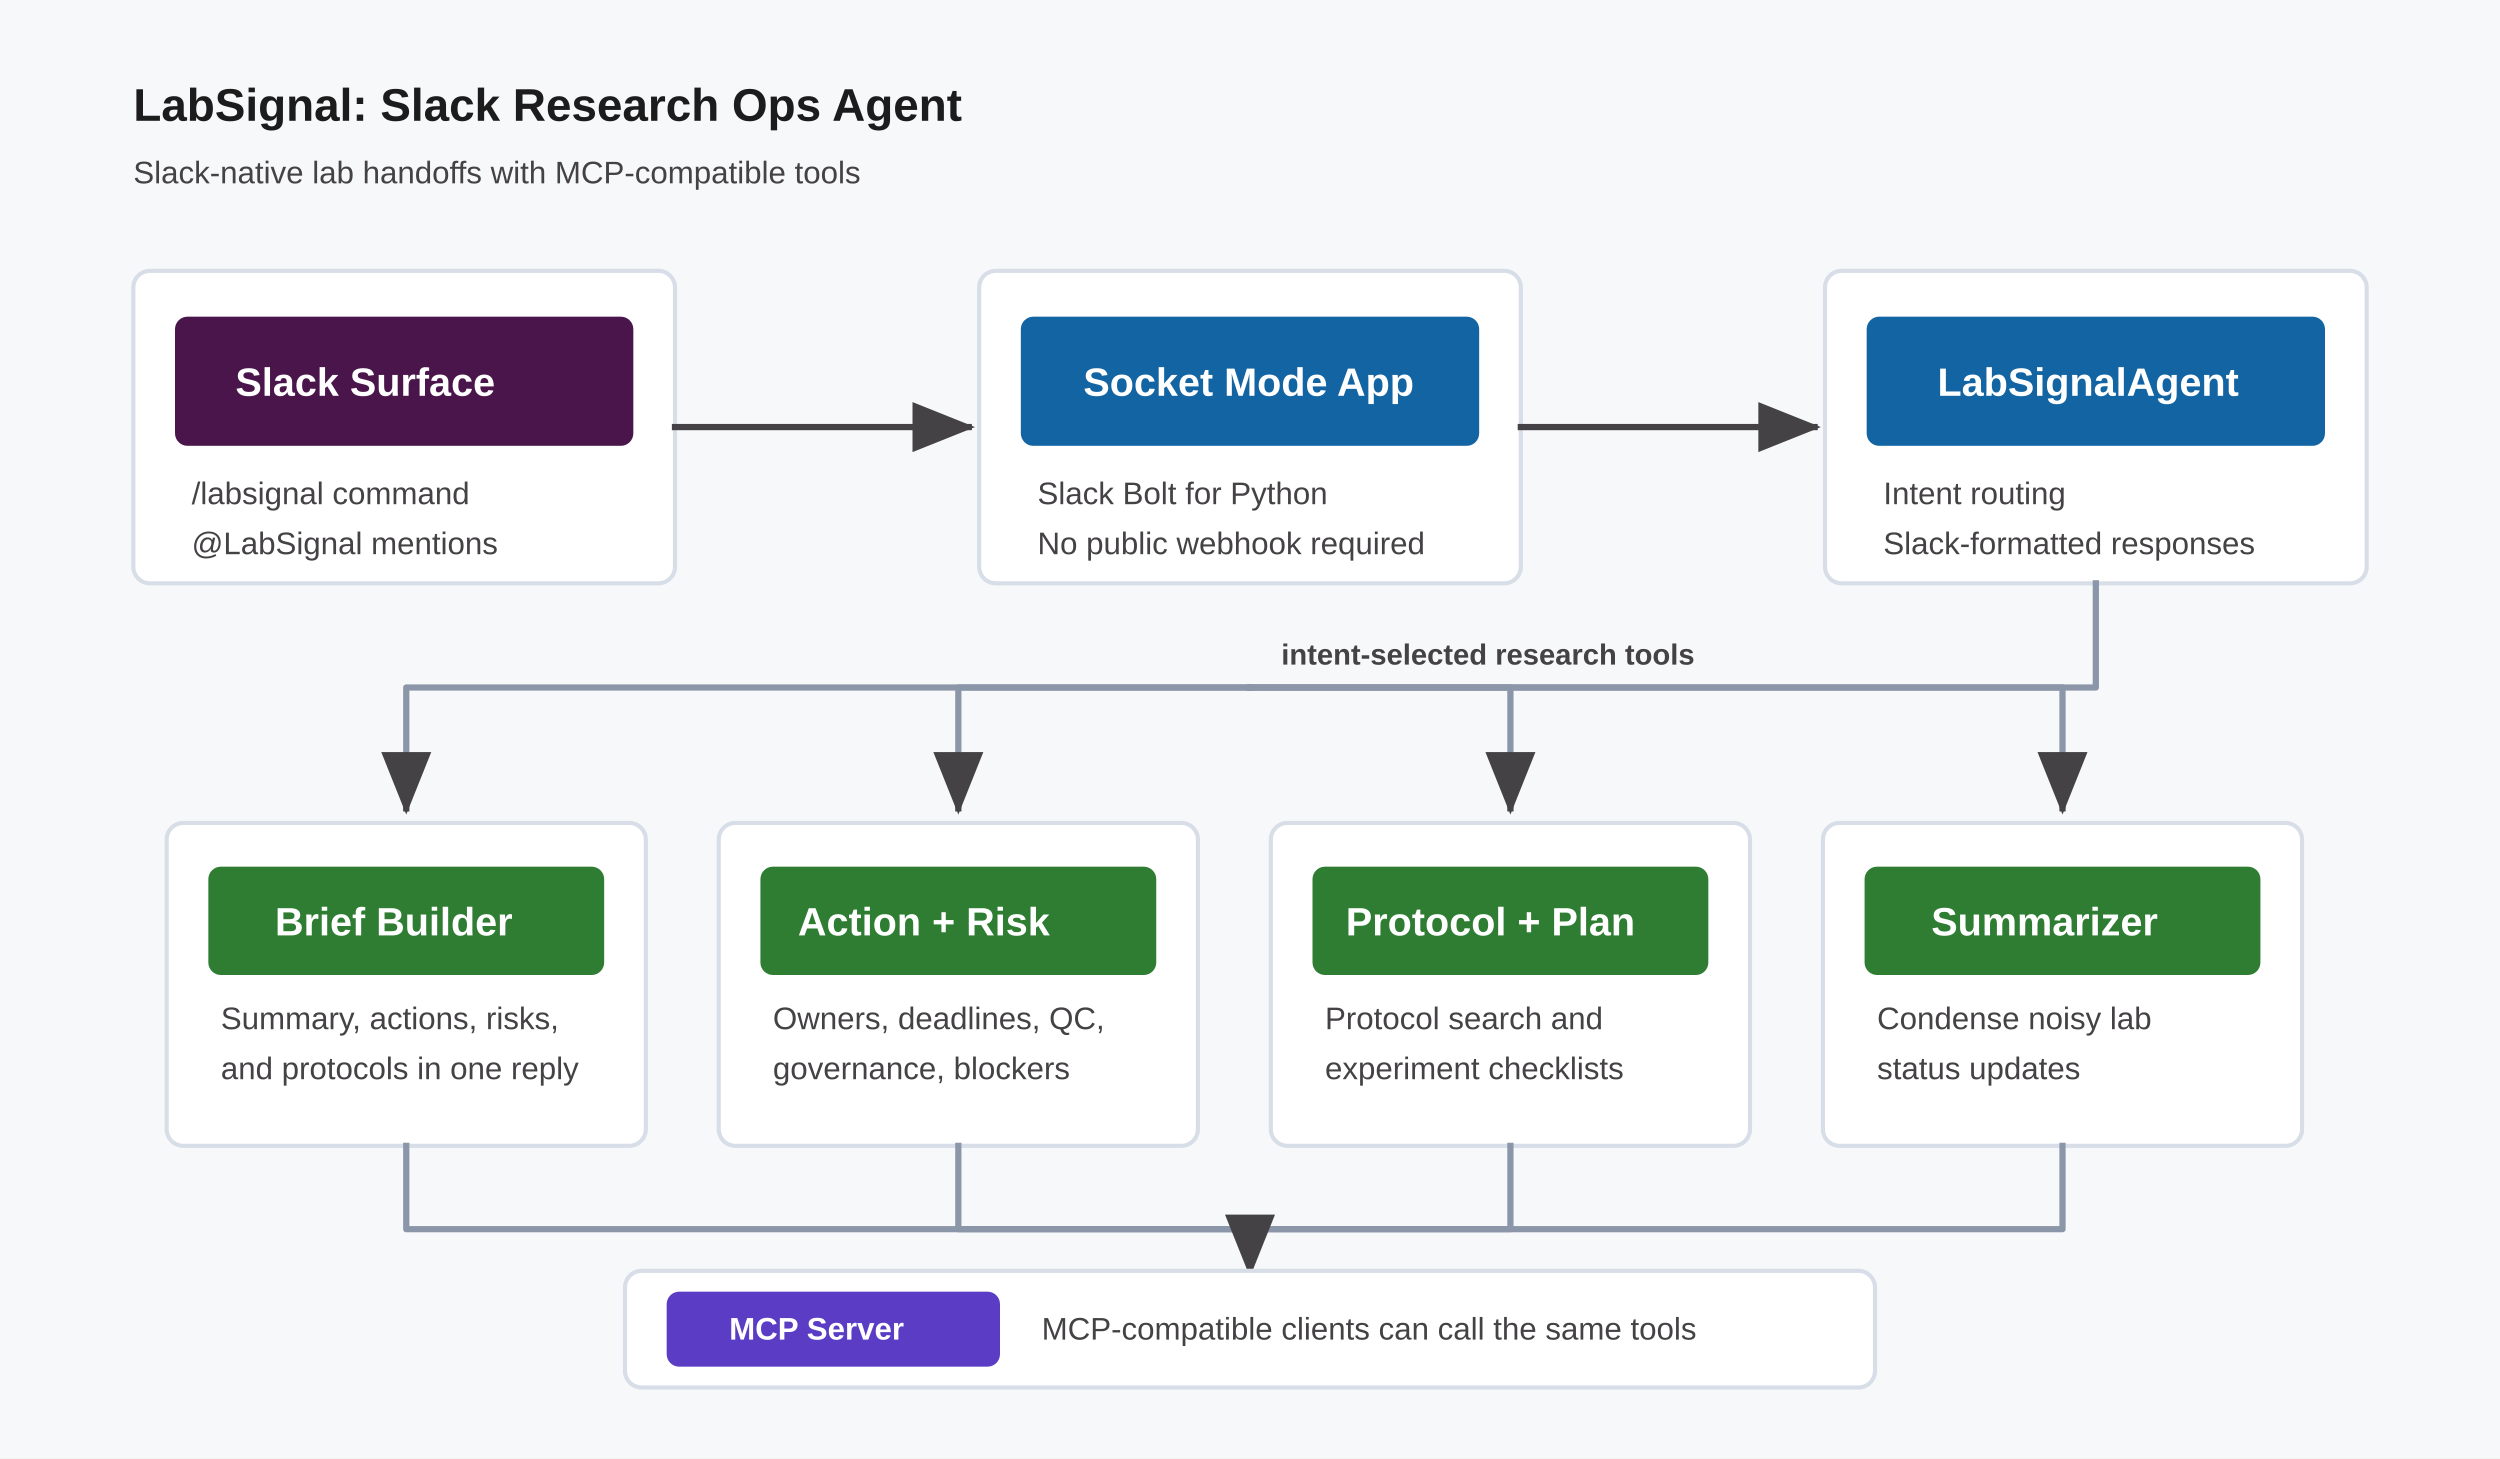
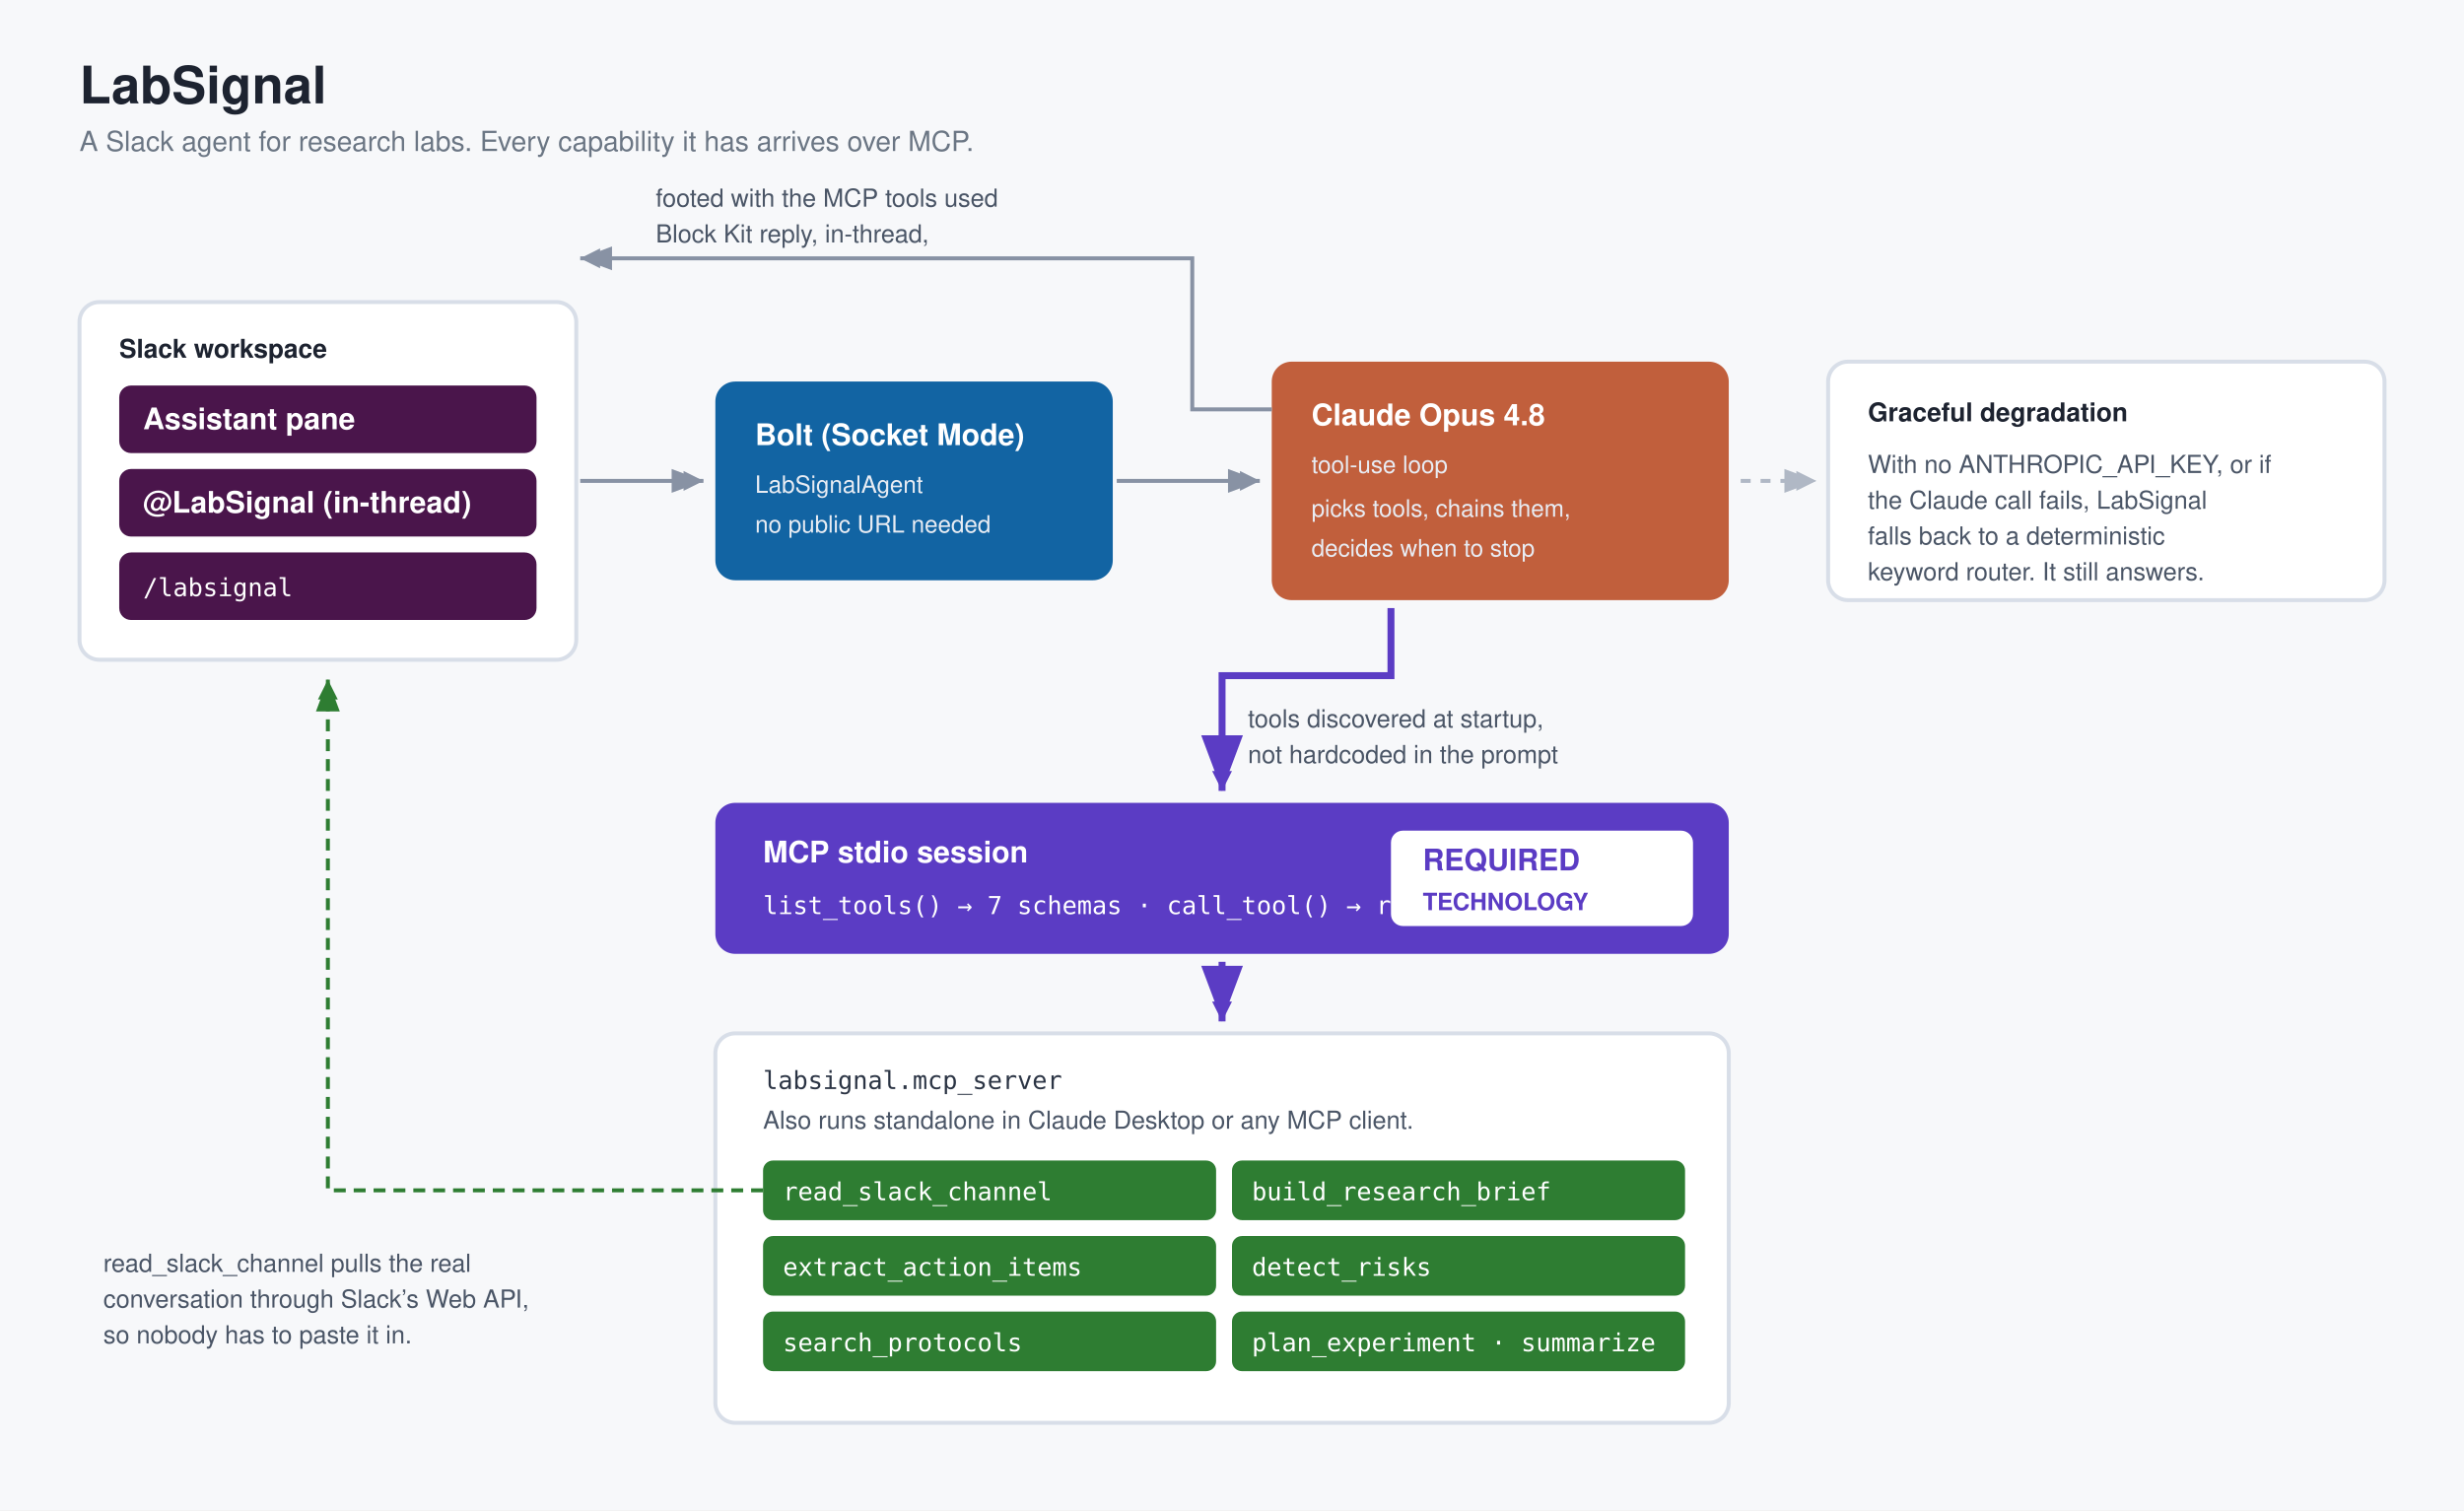
- <svg xmlns="http://www.w3.org/2000/svg" width="1200" height="700" viewBox="0 0 1200 700" role="img" aria-labelledby="title desc">
+ <svg xmlns="http://www.w3.org/2000/svg" width="1240" height="760" viewBox="0 0 1240 760" role="img" aria-labelledby="title desc">
  <defs>
    <style>
-       .bg { fill: #f7f8fa; }
-       .panel { fill: #ffffff; stroke: #d8dee8; stroke-width: 2; }
-       .slack { fill: #4a154b; }
-       .agent { fill: #1264a3; }
-       .tool { fill: #2e7d32; }
-       .mcp { fill: #5b3cc4; }
-       .text { fill: #1d1c1d; font-family: Arial, sans-serif; font-size: 22px; font-weight: 700; }
-       .small { fill: #454245; font-family: Arial, sans-serif; font-size: 15px; }
-       .white { fill: #ffffff; font-family: Arial, sans-serif; font-size: 19px; font-weight: 700; }
-       .whiteSmall { fill: #ffffff; font-family: Arial, sans-serif; font-size: 15px; font-weight: 700; }
-       .arrow { stroke: #454245; stroke-width: 3; fill: none; marker-end: url(#arrowhead); stroke-linecap: square; stroke-linejoin: round; }
-       .bus { stroke: #8b96a8; stroke-width: 3; fill: none; stroke-linecap: square; stroke-linejoin: round; }
-       .label { fill: #454245; font-family: Arial, sans-serif; font-size: 14px; font-weight: 700; }
+       .bg     { fill: #f7f8fa; }
+       .panel  { fill: #ffffff; stroke: #d8dee8; stroke-width: 2; }
+       .slack  { fill: #4a154b; }
+       .agent  { fill: #1264a3; }
+       .claude { fill: #c15f3c; }
+       .mcp    { fill: #5b3cc4; }
+       .tool   { fill: #2e7d32; }
+       .t      { font-family: "Segoe UI", Helvetica, Arial, sans-serif; }
+       .h1     { font-size: 26px; font-weight: 700; fill: #1d2330; }
+       .sub    { font-size: 14px; fill: #6b7684; }
+       .lbl    { font-size: 15px; font-weight: 600; fill: #ffffff; }
+       .lblsm  { font-size: 12px; fill: #e8ecf3; }
+       .cap    { font-size: 12.5px; fill: #4a5566; }
+       .capb   { font-size: 13px; font-weight: 600; fill: #1d2330; }
+       .monow  { font-family: Consolas, "SF Mono", Menlo, monospace; font-size: 12.5px; fill: #ffffff; }
+       .mono   { font-family: Consolas, "SF Mono", Menlo, monospace; font-size: 12.5px; fill: #2b3444; }
+       .flow   { stroke: #8892a4; stroke-width: 2; fill: none; marker-end: url(#arrow); }
+       .flowb  { stroke: #5b3cc4; stroke-width: 3.5; fill: none; marker-end: url(#arrowp); }
+       .back   { stroke: #2e7d32; stroke-width: 2; fill: none; stroke-dasharray: 6 4; marker-end: url(#arrowg); }
+       .fall   { stroke: #b0b8c5; stroke-width: 2; fill: none; stroke-dasharray: 5 5; marker-end: url(#arrowm); }
    </style>
-     <marker id="arrowhead" markerWidth="10" markerHeight="8" refX="9" refY="4" orient="auto" markerUnits="strokeWidth">
-       <path d="M0,0 L10,4 L0,8 Z" fill="#454245" />
+     <marker id="arrow" markerWidth="9" markerHeight="9" refX="8" refY="3" orient="auto">
+       <path d="M0,0 L0,6 L8,3 z" fill="#8892a4" />
+     </marker>
+     <marker id="arrowp" markerWidth="9" markerHeight="9" refX="8" refY="3" orient="auto">
+       <path d="M0,0 L0,6 L8,3 z" fill="#5b3cc4" />
+     </marker>
+     <marker id="arrowg" markerWidth="9" markerHeight="9" refX="8" refY="3" orient="auto">
+       <path d="M0,0 L0,6 L8,3 z" fill="#2e7d32" />
+     </marker>
+     <marker id="arrowm" markerWidth="9" markerHeight="9" refX="8" refY="3" orient="auto">
+       <path d="M0,0 L0,6 L8,3 z" fill="#b0b8c5" />
    </marker>
  </defs>
-   <rect class="bg" x="0" y="0" width="1200" height="700" />
-   <text class="text" x="64" y="58">LabSignal: Slack Research Ops Agent</text>
-   <text class="small" x="64" y="88">Slack-native lab handoffs with MCP-compatible tools</text>
-   <rect class="panel" x="64" y="130" width="260" height="150" rx="8" />
-   <rect class="slack" x="84" y="152" width="220" height="62" rx="6" />
-   <text class="white" x="113" y="190">Slack Surface</text>
-   <text class="small" x="92" y="242">/labsignal command</text>
-   <text class="small" x="92" y="266">@LabSignal mentions</text>
-   <rect class="panel" x="470" y="130" width="260" height="150" rx="8" />
-   <rect class="agent" x="490" y="152" width="220" height="62" rx="6" />
-   <text class="white" x="520" y="190">Socket Mode App</text>
-   <text class="small" x="498" y="242">Slack Bolt for Python</text>
-   <text class="small" x="498" y="266">No public webhook required</text>
-   <rect class="panel" x="876" y="130" width="260" height="150" rx="8" />
-   <rect class="agent" x="896" y="152" width="220" height="62" rx="6" />
-   <text class="white" x="930" y="190">LabSignalAgent</text>
-   <text class="small" x="904" y="242">Intent routing</text>
-   <text class="small" x="904" y="266">Slack-formatted responses</text>
-   <path class="arrow" d="M324 205 H465" />
-   <path class="arrow" d="M730 205 H871" />
-   <path class="bus" d="M1006 280 V330 H600" />
-   <path class="bus" d="M600 330 H195 V363" />
-   <path class="bus" d="M600 330 H460 V363" />
-   <path class="bus" d="M600 330 H725 V363" />
-   <path class="bus" d="M600 330 H990 V363" />
-   <path class="arrow" d="M195 363 V388" />
-   <path class="arrow" d="M460 363 V388" />
-   <path class="arrow" d="M725 363 V388" />
-   <path class="arrow" d="M990 363 V388" />
-   <text class="label" x="615" y="319">intent-selected research tools</text>
-   <rect class="panel" x="80" y="395" width="230" height="155" rx="8" />
-   <rect class="tool" x="100" y="416" width="190" height="52" rx="6" />
-   <text class="white" x="132" y="449">Brief Builder</text>
-   <text class="small" x="106" y="494">Summary, actions, risks,</text>
-   <text class="small" x="106" y="518">and protocols in one reply</text>
-   <rect class="panel" x="345" y="395" width="230" height="155" rx="8" />
-   <rect class="tool" x="365" y="416" width="190" height="52" rx="6" />
-   <text class="white" x="383" y="449">Action + Risk</text>
-   <text class="small" x="371" y="494">Owners, deadlines, QC,</text>
-   <text class="small" x="371" y="518">governance, blockers</text>
-   <rect class="panel" x="610" y="395" width="230" height="155" rx="8" />
-   <rect class="tool" x="630" y="416" width="190" height="52" rx="6" />
-   <text class="white" x="646" y="449">Protocol + Plan</text>
-   <text class="small" x="636" y="494">Protocol search and</text>
-   <text class="small" x="636" y="518">experiment checklists</text>
-   <rect class="panel" x="875" y="395" width="230" height="155" rx="8" />
-   <rect class="tool" x="895" y="416" width="190" height="52" rx="6" />
-   <text class="white" x="927" y="449">Summarizer</text>
-   <text class="small" x="901" y="494">Condense noisy lab</text>
-   <text class="small" x="901" y="518">status updates</text>
-   <path class="bus" d="M195 550 V590 H600" />
-   <path class="bus" d="M460 550 V590 H600" />
-   <path class="bus" d="M725 550 V590 H600" />
-   <path class="bus" d="M990 550 V590 H600" />
-   <path class="arrow" d="M600 590 V610" />
-   <rect class="panel" x="300" y="610" width="600" height="56" rx="8" />
-   <rect class="mcp" x="320" y="620" width="160" height="36" rx="6" />
-   <text class="whiteSmall" x="350" y="643">MCP Server</text>
-   <text class="small" x="500" y="643">MCP-compatible clients can call the same tools</text>
+   <rect class="bg" width="1240" height="760" />
+   <text class="t h1" x="40" y="52">LabSignal</text>
+   <text class="t sub" x="40" y="76">A Slack agent for research labs. Every capability it has arrives over MCP.</text>
+   <rect class="panel" x="40" y="152" width="250" height="180" rx="10" />
+   <text class="t capb" x="60" y="180">Slack workspace</text>
+   <rect class="slack" x="60" y="194" width="210" height="34" rx="6" />
+   <text class="t lbl" x="72" y="216">Assistant pane</text>
+   <rect class="slack" x="60" y="236" width="210" height="34" rx="6" />
+   <text class="t lbl" x="72" y="258">@LabSignal (in-thread)</text>
+   <rect class="slack" x="60" y="278" width="210" height="34" rx="6" />
+   <text class="t monow" x="72" y="300">/labsignal</text>
+   <rect class="agent" x="360" y="192" width="200" height="100" rx="10" />
+   <text class="t lbl" x="380" y="224">Bolt (Socket Mode)</text>
+   <text class="t lblsm" x="380" y="248">LabSignalAgent</text>
+   <text class="t lblsm" x="380" y="268">no public URL needed</text>
+   <path class="flow" d="M292,242 L354,242" />
+   <rect class="claude" x="640" y="182" width="230" height="120" rx="10" />
+   <text class="t lbl" x="660" y="214">Claude Opus 4.8</text>
+   <text class="t lblsm" x="660" y="238">tool-use loop</text>
+   <text class="t lblsm" x="660" y="260">picks tools, chains them,</text>
+   <text class="t lblsm" x="660" y="280">decides when to stop</text>
+   <path class="flow" d="M562,242 L634,242" />
+   <rect class="panel" x="920" y="182" width="280" height="120" rx="10" />
+   <text class="t capb" x="940" y="212">Graceful degradation</text>
+   <text class="t cap" x="940" y="238">With no ANTHROPIC_API_KEY, or if</text>
+   <text class="t cap" x="940" y="256">the Claude call fails, LabSignal</text>
+   <text class="t cap" x="940" y="274">falls back to a deterministic</text>
+   <text class="t cap" x="940" y="292">keyword router. It still answers.</text>
+   <path class="fall" d="M876,242 L914,242" />
+   <rect class="mcp" x="360" y="404" width="510" height="76" rx="10" />
+   <text class="t lbl" x="384" y="434">MCP stdio session</text>
+   <text class="t monow" x="384" y="460">list_tools() → 7 schemas · call_tool() → results</text>
+   <rect x="700" y="418" width="152" height="48" rx="6" fill="#ffffff" />
+   <text class="t" x="716" y="438" font-size="15" font-weight="700" fill="#5b3cc4">REQUIRED</text>
+   <text class="t" x="716" y="458" font-size="12" font-weight="600" fill="#5b3cc4">TECHNOLOGY</text>
+   <path class="flowb" d="M700,306 L700,340 L615,340 L615,398" />
+   <text class="t cap" x="628" y="366">tools discovered at startup,</text>
+   <text class="t cap" x="628" y="384">not hardcoded in the prompt</text>
+   <rect class="panel" x="360" y="520" width="510" height="196" rx="10" />
+   <text class="t mono" x="384" y="548">labsignal.mcp_server</text>
+   <text class="t cap" x="384" y="568">Also runs standalone in Claude Desktop or any MCP client.</text>
+   <rect class="tool" x="384" y="584" width="228" height="30" rx="5" />
+   <text class="t monow" x="394" y="604">read_slack_channel</text>
+   <rect class="tool" x="620" y="584" width="228" height="30" rx="5" />
+   <text class="t monow" x="630" y="604">build_research_brief</text>
+   <rect class="tool" x="384" y="622" width="228" height="30" rx="5" />
+   <text class="t monow" x="394" y="642">extract_action_items</text>
+   <rect class="tool" x="620" y="622" width="228" height="30" rx="5" />
+   <text class="t monow" x="630" y="642">detect_risks</text>
+   <rect class="tool" x="384" y="660" width="228" height="30" rx="5" />
+   <text class="t monow" x="394" y="680">search_protocols</text>
+   <rect class="tool" x="620" y="660" width="228" height="30" rx="5" />
+   <text class="t monow" x="630" y="680">plan_experiment · summarize</text>
+   <path class="flowb" d="M615,484 L615,514" />
+   <path class="back" d="M384,599 L165,599 L165,342" />
+   <text class="t cap" x="52" y="640">read_slack_channel pulls the real</text>
+   <text class="t cap" x="52" y="658">conversation through Slack’s Web API,</text>
+   <text class="t cap" x="52" y="676">so nobody has to paste it in.</text>
+   <path class="flow" d="M640,206 L600,206 L600,130 L292,130" />
+   <text class="t cap" x="330" y="122">Block Kit reply, in-thread,</text>
+   <text class="t cap" x="330" y="104">footed with the MCP tools used</text>
+   <polygon points="354,242 344,237 344,247" fill="#8892a4" />
+   <polygon points="634,242 624,237 624,247" fill="#8892a4" />
+   <polygon points="292,130 302,125 302,135" fill="#8892a4" />
+   <polygon points="914,242 904,237 904,247" fill="#b0b8c5" />
+   <polygon points="615,398 610,388 620,388" fill="#5b3cc4" />
+   <polygon points="615,514 610,504 620,504" fill="#5b3cc4" />
+   <polygon points="165,342 160,352 170,352" fill="#2e7d32" />
</svg>
